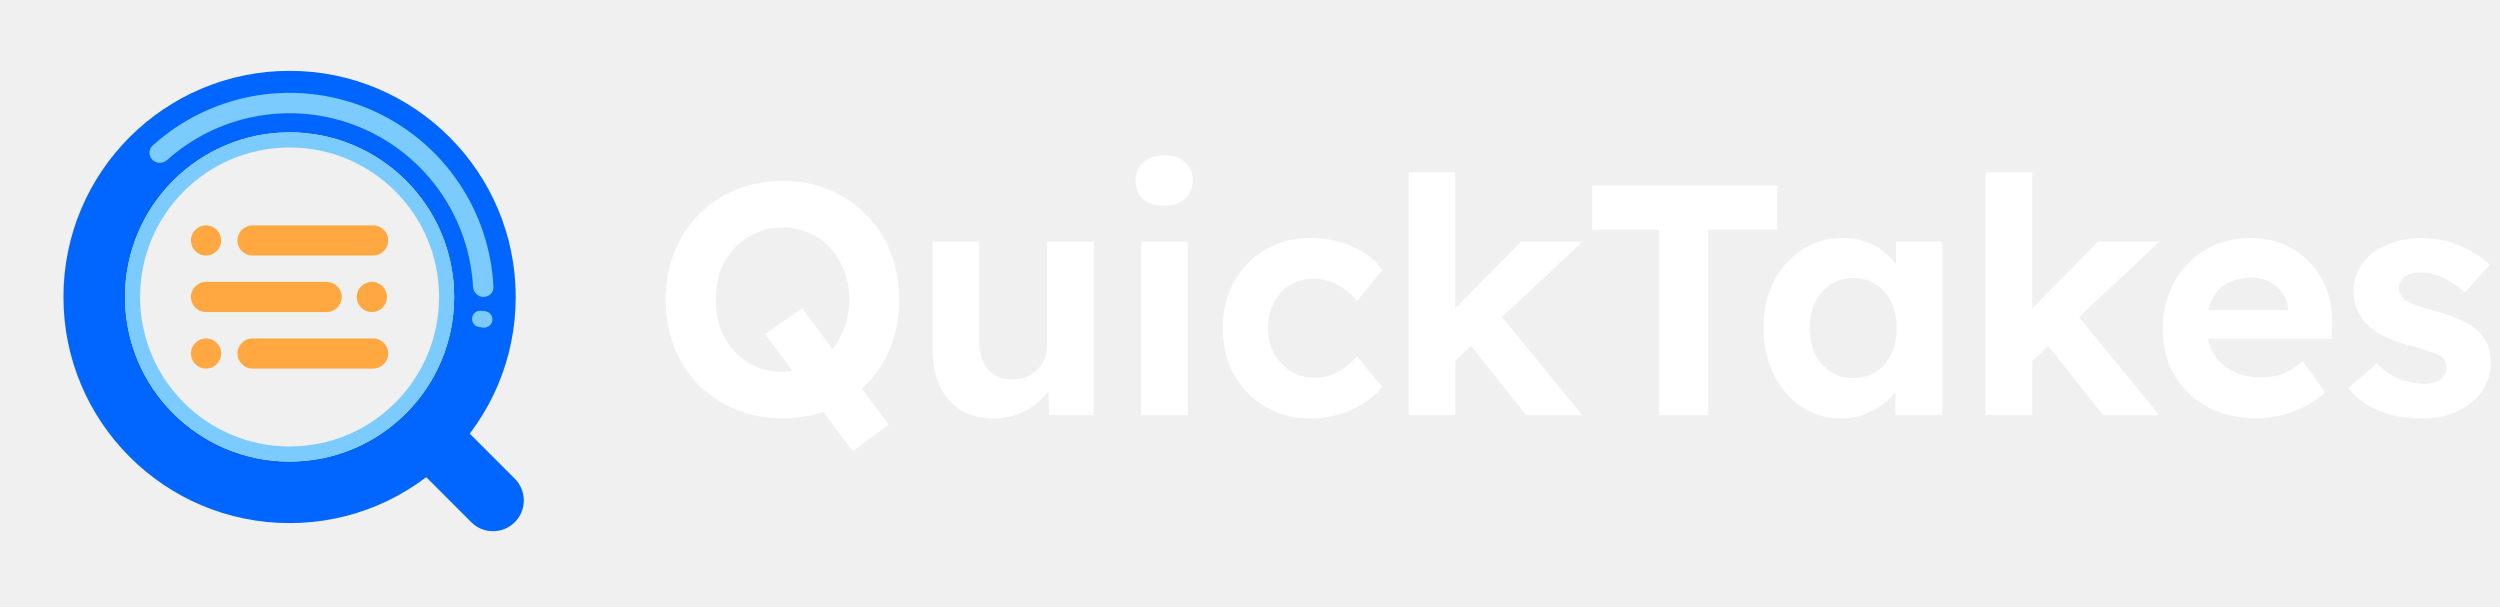
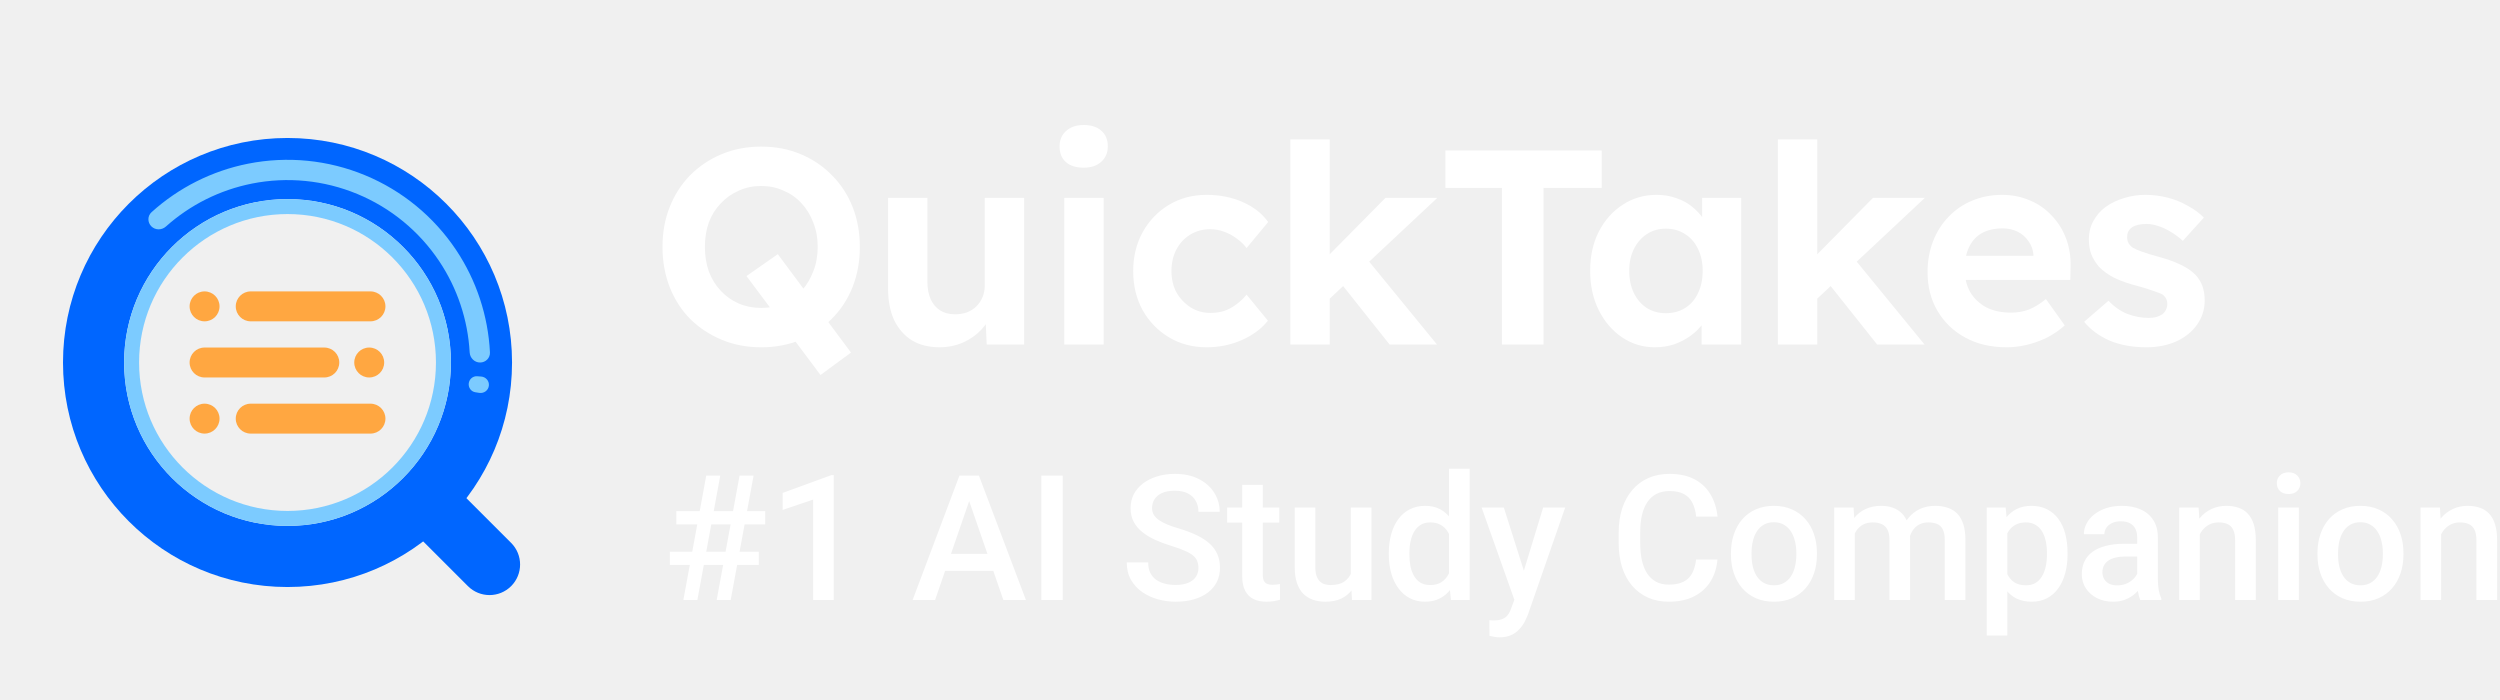
- <svg xmlns="http://www.w3.org/2000/svg" width="169" height="41" viewBox="0 0 169 41" fill="none">
-   <path fill-rule="evenodd" clip-rule="evenodd" d="M19.576 35.362C28.018 35.362 34.862 28.518 34.862 20.075C34.862 11.633 28.018 4.789 19.576 4.789C11.133 4.789 4.289 11.633 4.289 20.075C4.289 28.518 11.133 35.362 19.576 35.362ZM19.576 31.201C25.72 31.201 30.701 26.22 30.701 20.075C30.701 13.931 25.72 8.95 19.576 8.95C13.431 8.95 8.45 13.931 8.45 20.075C8.45 26.22 13.431 31.201 19.576 31.201Z" fill="#0066FF" />
-   <path fill-rule="evenodd" clip-rule="evenodd" d="M19.576 30.182C25.157 30.182 29.682 25.657 29.682 20.075C29.682 14.494 25.157 9.969 19.576 9.969C13.994 9.969 9.469 14.494 9.469 20.075C9.469 25.657 13.994 30.182 19.576 30.182ZM19.576 31.201C25.72 31.201 30.701 26.22 30.701 20.075C30.701 13.931 25.72 8.95 19.576 8.95C13.431 8.95 8.45 13.931 8.45 20.075C8.45 26.22 13.431 31.201 19.576 31.201Z" fill="#7CCBFF" />
-   <rect x="26.123" y="29.565" width="4.161" height="10.191" rx="2.081" transform="rotate(-45 26.1235 29.5654)" fill="#0066FF" />
-   <path d="M32.686 20.075C33.067 20.075 33.378 19.766 33.358 19.386C33.234 16.898 32.438 14.486 31.05 12.408C29.534 10.139 27.378 8.37 24.857 7.325C22.335 6.281 19.56 6.008 16.883 6.54C14.432 7.028 12.164 8.171 10.317 9.841C10.034 10.097 10.035 10.536 10.305 10.805V10.805C10.574 11.074 11.01 11.073 11.294 10.819C12.947 9.34 14.969 8.328 17.152 7.894C19.561 7.414 22.059 7.66 24.328 8.6C26.598 9.541 28.538 11.133 29.902 13.175C31.139 15.026 31.853 17.172 31.977 19.386C31.998 19.766 32.305 20.075 32.686 20.075V20.075Z" fill="#7CCBFF" />
-   <path d="M32.628 22.143C32.947 22.193 33.248 21.976 33.285 21.655V21.655C33.322 21.334 33.078 21.054 32.756 21.03L32.488 21.011C32.198 20.99 31.947 21.208 31.914 21.497V21.497C31.881 21.786 32.075 22.055 32.363 22.101L32.628 22.143Z" fill="#7CCBFF" />
-   <path fill-rule="evenodd" clip-rule="evenodd" d="M17.07 15.235C16.508 15.235 16.051 15.691 16.051 16.254C16.051 16.817 16.508 17.273 17.07 17.273H25.223C25.786 17.273 26.242 16.817 26.242 16.254C26.242 15.691 25.786 15.235 25.223 15.235H17.07ZM13.928 19.056C13.365 19.056 12.909 19.512 12.909 20.075C12.909 20.638 13.366 21.095 13.928 21.095H22.081C22.644 21.095 23.1 20.638 23.1 20.075C23.1 19.512 22.644 19.056 22.081 19.056H13.928ZM16.051 23.897C16.051 23.334 16.508 22.878 17.07 22.878H25.223C25.786 22.878 26.242 23.334 26.242 23.897C26.242 24.46 25.786 24.916 25.223 24.916H17.07C16.508 24.916 16.051 24.46 16.051 23.897ZM13.928 15.235C13.366 15.235 12.909 15.691 12.909 16.254C12.909 16.817 13.366 17.273 13.928 17.273C14.491 17.273 14.947 16.817 14.947 16.254C14.947 15.691 14.491 15.235 13.928 15.235ZM24.119 20.075C24.119 19.512 24.576 19.056 25.139 19.056C25.701 19.056 26.158 19.512 26.158 20.075C26.158 20.638 25.701 21.095 25.139 21.095C24.576 21.095 24.119 20.638 24.119 20.075ZM13.928 22.878C13.366 22.878 12.909 23.334 12.909 23.897C12.909 24.46 13.366 24.916 13.928 24.916C14.491 24.916 14.947 24.46 14.947 23.897C14.947 23.334 14.491 22.878 13.928 22.878Z" fill="#FFA741" />
-   <path d="M163.698 28.283C162.604 28.283 161.628 28.105 160.771 27.75C159.928 27.381 159.248 26.878 158.731 26.243L160.682 24.558C161.14 25.045 161.65 25.4 162.212 25.622C162.774 25.829 163.336 25.932 163.897 25.932C164.119 25.932 164.319 25.91 164.496 25.866C164.688 25.807 164.851 25.733 164.984 25.644C165.117 25.541 165.213 25.422 165.272 25.289C165.346 25.141 165.383 24.986 165.383 24.824C165.383 24.498 165.25 24.24 164.984 24.048C164.836 23.974 164.607 23.885 164.296 23.782C163.986 23.663 163.587 23.538 163.099 23.404C162.345 23.212 161.702 22.991 161.17 22.739C160.653 22.473 160.239 22.178 159.928 21.852C159.662 21.542 159.455 21.209 159.307 20.855C159.174 20.485 159.108 20.079 159.108 19.635C159.108 19.103 159.226 18.623 159.463 18.194C159.699 17.75 160.024 17.373 160.438 17.063C160.867 16.753 161.355 16.516 161.902 16.354C162.449 16.176 163.025 16.087 163.631 16.087C164.237 16.087 164.829 16.161 165.405 16.309C165.982 16.457 166.514 16.671 167.001 16.952C167.504 17.218 167.94 17.536 168.31 17.906L166.625 19.768C166.358 19.517 166.055 19.288 165.715 19.081C165.39 18.874 165.05 18.711 164.695 18.593C164.341 18.475 164.023 18.416 163.742 18.416C163.491 18.416 163.262 18.438 163.055 18.482C162.863 18.526 162.7 18.593 162.567 18.682C162.434 18.77 162.33 18.889 162.256 19.037C162.197 19.169 162.168 19.317 162.168 19.48C162.168 19.642 162.205 19.798 162.279 19.946C162.367 20.093 162.486 20.219 162.633 20.323C162.796 20.411 163.033 20.515 163.343 20.633C163.668 20.751 164.104 20.884 164.651 21.032C165.361 21.224 165.959 21.439 166.447 21.675C166.95 21.912 167.349 22.185 167.644 22.495C167.896 22.762 168.081 23.065 168.199 23.404C168.317 23.744 168.376 24.122 168.376 24.535C168.376 25.26 168.169 25.91 167.755 26.487C167.356 27.048 166.802 27.492 166.092 27.817C165.383 28.127 164.585 28.283 163.698 28.283Z" fill="white" />
-   <path d="M152.546 28.283C151.275 28.283 150.166 28.024 149.22 27.506C148.274 26.989 147.535 26.28 147.003 25.378C146.471 24.476 146.205 23.442 146.205 22.274C146.205 21.372 146.352 20.544 146.648 19.79C146.944 19.037 147.358 18.386 147.89 17.839C148.422 17.277 149.05 16.849 149.774 16.553C150.514 16.243 151.312 16.087 152.169 16.087C152.967 16.087 153.706 16.235 154.386 16.531C155.066 16.812 155.65 17.218 156.138 17.75C156.641 18.268 157.025 18.881 157.291 19.591C157.557 20.3 157.675 21.076 157.646 21.919L157.624 22.895H148.2L147.69 20.965H155.029L154.675 21.365V20.877C154.645 20.478 154.512 20.116 154.276 19.79C154.054 19.465 153.766 19.214 153.411 19.037C153.056 18.859 152.657 18.77 152.213 18.77C151.563 18.77 151.009 18.896 150.55 19.147C150.107 19.399 149.767 19.768 149.531 20.256C149.294 20.744 149.176 21.335 149.176 22.03C149.176 22.739 149.324 23.353 149.619 23.87C149.93 24.387 150.358 24.794 150.905 25.09C151.467 25.37 152.125 25.511 152.879 25.511C153.396 25.511 153.869 25.43 154.298 25.267C154.726 25.105 155.185 24.824 155.672 24.424L157.18 26.531C156.752 26.915 156.278 27.241 155.761 27.506C155.244 27.758 154.712 27.95 154.165 28.083C153.618 28.216 153.078 28.283 152.546 28.283Z" fill="white" />
-   <path d="M137.225 24.536L136.294 21.941L141.837 16.332H145.984L137.225 24.536ZM134.232 28.061V11.653H137.38V28.061H134.232ZM142.17 28.061L137.957 22.762L140.174 20.988L145.961 28.061H142.17Z" fill="white" />
-   <path d="M124.401 28.283C123.426 28.283 122.546 28.017 121.763 27.484C120.979 26.952 120.358 26.228 119.9 25.311C119.442 24.395 119.213 23.345 119.213 22.163C119.213 20.98 119.442 19.938 119.9 19.037C120.373 18.12 121.009 17.403 121.807 16.886C122.605 16.354 123.514 16.087 124.534 16.087C125.111 16.087 125.636 16.176 126.109 16.354C126.596 16.516 127.018 16.745 127.373 17.041C127.742 17.337 128.053 17.677 128.304 18.061C128.555 18.445 128.732 18.859 128.836 19.302L128.171 19.192V16.331H131.297V28.061H128.126V25.245L128.836 25.178C128.718 25.592 128.526 25.984 128.259 26.354C127.993 26.723 127.661 27.056 127.262 27.351C126.877 27.632 126.441 27.861 125.953 28.039C125.466 28.201 124.948 28.283 124.401 28.283ZM125.266 25.555C125.857 25.555 126.375 25.415 126.818 25.134C127.262 24.853 127.602 24.461 127.838 23.959C128.089 23.442 128.215 22.843 128.215 22.163C128.215 21.498 128.089 20.914 127.838 20.411C127.602 19.909 127.262 19.517 126.818 19.236C126.375 18.94 125.857 18.793 125.266 18.793C124.69 18.793 124.18 18.94 123.736 19.236C123.307 19.517 122.968 19.909 122.716 20.411C122.465 20.914 122.339 21.498 122.339 22.163C122.339 22.843 122.465 23.442 122.716 23.959C122.968 24.461 123.307 24.853 123.736 25.134C124.18 25.415 124.69 25.555 125.266 25.555Z" fill="white" />
-   <path d="M112.156 28.061V15.533H107.632V12.54H120.138V15.533H115.482V28.061H112.156Z" fill="white" />
-   <path d="M98.222 24.536L97.291 21.941L102.834 16.332H106.98L98.222 24.536ZM95.228 28.061V11.653H98.377V28.061H95.228ZM103.166 28.061L98.954 22.762L101.171 20.988L106.958 28.061H103.166Z" fill="white" />
-   <path d="M88.532 28.283C87.409 28.283 86.403 28.017 85.517 27.484C84.63 26.952 83.927 26.228 83.41 25.311C82.907 24.395 82.656 23.353 82.656 22.185C82.656 21.032 82.907 19.997 83.41 19.081C83.927 18.149 84.63 17.418 85.517 16.886C86.403 16.354 87.409 16.087 88.532 16.087C89.582 16.087 90.542 16.28 91.415 16.664C92.287 17.048 92.967 17.58 93.454 18.26L91.725 20.345C91.518 20.064 91.259 19.812 90.949 19.591C90.638 19.354 90.299 19.169 89.929 19.037C89.574 18.903 89.205 18.837 88.82 18.837C88.214 18.837 87.675 18.985 87.202 19.28C86.743 19.561 86.381 19.953 86.115 20.456C85.849 20.958 85.716 21.535 85.716 22.185C85.716 22.821 85.849 23.39 86.115 23.892C86.396 24.38 86.773 24.779 87.246 25.09C87.719 25.385 88.251 25.533 88.843 25.533C89.227 25.533 89.589 25.481 89.929 25.378C90.269 25.26 90.587 25.09 90.882 24.868C91.193 24.646 91.474 24.38 91.725 24.07L93.432 26.154C92.93 26.79 92.235 27.307 91.348 27.706C90.461 28.09 89.522 28.283 88.532 28.283Z" fill="white" />
-   <path d="M77.143 28.061V16.331H80.291V28.061H77.143ZM78.695 13.915C78.089 13.915 77.616 13.767 77.276 13.471C76.936 13.175 76.766 12.754 76.766 12.207C76.766 11.705 76.936 11.298 77.276 10.988C77.63 10.663 78.103 10.5 78.695 10.5C79.301 10.5 79.774 10.655 80.114 10.966C80.454 11.261 80.624 11.675 80.624 12.207C80.624 12.725 80.446 13.139 80.092 13.449C79.752 13.759 79.286 13.915 78.695 13.915Z" fill="white" />
-   <path d="M67.167 28.283C66.31 28.283 65.571 28.098 64.95 27.728C64.344 27.344 63.871 26.804 63.531 26.11C63.206 25.4 63.043 24.55 63.043 23.56V16.331H66.192V23.05C66.192 23.582 66.28 24.048 66.458 24.447C66.635 24.831 66.886 25.127 67.212 25.334C67.537 25.541 67.936 25.644 68.409 25.644C68.749 25.644 69.067 25.592 69.362 25.489C69.658 25.371 69.909 25.208 70.116 25.001C70.323 24.794 70.486 24.55 70.604 24.269C70.722 23.988 70.781 23.686 70.781 23.36V16.331H73.93V28.061H70.936L70.826 25.644L71.402 25.378C71.225 25.925 70.929 26.42 70.515 26.864C70.101 27.307 69.606 27.654 69.03 27.906C68.453 28.157 67.832 28.283 67.167 28.283Z" fill="white" />
-   <path d="M57.639 30.5L51.718 22.584L54.224 20.832L60.078 28.704L57.639 30.5ZM52.894 28.283C51.755 28.283 50.706 28.083 49.745 27.684C48.784 27.285 47.942 26.73 47.217 26.021C46.508 25.297 45.961 24.447 45.577 23.471C45.192 22.481 45 21.409 45 20.256C45 19.088 45.192 18.024 45.577 17.063C45.961 16.087 46.508 15.238 47.217 14.513C47.942 13.789 48.784 13.227 49.745 12.828C50.706 12.429 51.755 12.229 52.894 12.229C54.047 12.229 55.096 12.429 56.042 12.828C57.003 13.227 57.838 13.789 58.548 14.513C59.272 15.238 59.826 16.087 60.211 17.063C60.595 18.039 60.787 19.103 60.787 20.256C60.787 21.409 60.595 22.473 60.211 23.449C59.826 24.425 59.272 25.274 58.548 25.999C57.838 26.723 57.003 27.285 56.042 27.684C55.096 28.083 54.047 28.283 52.894 28.283ZM52.894 25.134C53.544 25.134 54.143 25.016 54.69 24.779C55.251 24.543 55.732 24.203 56.131 23.759C56.53 23.316 56.84 22.799 57.062 22.207C57.299 21.616 57.417 20.966 57.417 20.256C57.417 19.547 57.299 18.896 57.062 18.305C56.84 17.713 56.53 17.204 56.131 16.775C55.732 16.331 55.251 15.991 54.69 15.755C54.143 15.504 53.544 15.378 52.894 15.378C52.243 15.378 51.645 15.504 51.098 15.755C50.551 15.991 50.07 16.331 49.656 16.775C49.242 17.204 48.925 17.713 48.703 18.305C48.496 18.896 48.392 19.547 48.392 20.256C48.392 20.966 48.496 21.616 48.703 22.207C48.925 22.799 49.242 23.316 49.656 23.759C50.07 24.203 50.551 24.543 51.098 24.779C51.645 25.016 52.243 25.134 52.894 25.134Z" fill="white" />
+ <svg xmlns="http://www.w3.org/2000/svg" width="200" height="56" viewBox="0 0 200 56" fill="none">
+   <path fill-rule="evenodd" clip-rule="evenodd" d="M23.001 46.962C32.921 46.962 40.963 38.92 40.963 29C40.963 19.08 32.921 11.038 23.001 11.038C13.081 11.038 5.04 19.08 5.04 29C5.04 38.92 13.081 46.962 23.001 46.962ZM23.001 42.072C30.221 42.072 36.074 36.219 36.074 29C36.074 21.78 30.221 15.928 23.001 15.928C15.782 15.928 9.929 21.78 9.929 29C9.929 36.219 15.782 42.072 23.001 42.072Z" fill="#0066FF" />
+   <path fill-rule="evenodd" clip-rule="evenodd" d="M23.001 40.875C29.56 40.875 34.876 35.558 34.876 29C34.876 22.442 29.56 17.125 23.001 17.125C16.443 17.125 11.127 22.442 11.127 29C11.127 35.558 16.443 40.875 23.001 40.875ZM23.001 42.072C30.221 42.072 36.074 36.219 36.074 29C36.074 21.78 30.221 15.928 23.001 15.928C15.782 15.928 9.929 21.78 9.929 29C9.929 36.219 15.782 42.072 23.001 42.072Z" fill="#7CCBFF" />
+   <rect x="30.695" y="40.151" width="4.89" height="11.975" rx="2.445" transform="rotate(-45 30.6948 40.1514)" fill="#0066FF" />
+   <path d="M38.406 29.001C38.854 29.001 39.219 28.637 39.196 28.19C39.05 25.267 38.115 22.433 36.484 19.992C34.702 17.325 32.169 15.247 29.206 14.02C26.244 12.792 22.983 12.471 19.838 13.097C16.958 13.67 14.293 15.013 12.123 16.976C11.79 17.276 11.792 17.791 12.108 18.108V18.108C12.425 18.424 12.937 18.423 13.271 18.124C15.213 16.387 17.589 15.197 20.154 14.687C22.985 14.124 25.919 14.413 28.586 15.518C31.253 16.622 33.532 18.493 35.136 20.893C36.589 23.067 37.428 25.588 37.573 28.19C37.597 28.637 37.958 29.001 38.406 29.001V29.001Z" fill="#7CCBFF" />
+   <path d="M38.338 31.43C38.713 31.489 39.067 31.234 39.11 30.857V30.857C39.154 30.48 38.867 30.15 38.489 30.123L38.174 30.1C37.833 30.075 37.538 30.332 37.499 30.671V30.671C37.46 31.01 37.689 31.327 38.026 31.38L38.338 31.43Z" fill="#7CCBFF" />
+   <path fill-rule="evenodd" clip-rule="evenodd" d="M20.058 23.312C19.396 23.312 18.86 23.849 18.86 24.51C18.86 25.171 19.396 25.707 20.058 25.707H29.637C30.299 25.707 30.835 25.171 30.835 24.51C30.835 23.849 30.299 23.312 29.637 23.312H20.058ZM16.365 27.803C15.704 27.803 15.168 28.339 15.168 29C15.168 29.662 15.704 30.198 16.365 30.198H25.945C26.606 30.198 27.142 29.662 27.142 29C27.142 28.339 26.606 27.803 25.945 27.803H16.365ZM18.86 33.491C18.86 32.83 19.396 32.293 20.058 32.293H29.637C30.299 32.293 30.835 32.83 30.835 33.491C30.835 34.152 30.299 34.688 29.637 34.688H20.058C19.396 34.688 18.86 34.152 18.86 33.491ZM16.365 23.312C15.704 23.312 15.168 23.849 15.168 24.51C15.168 25.171 15.704 25.707 16.365 25.707C17.027 25.707 17.563 25.171 17.563 24.51C17.563 23.849 17.027 23.312 16.365 23.312ZM28.34 29C28.34 28.339 28.876 27.803 29.537 27.803C30.199 27.803 30.735 28.339 30.735 29C30.735 29.662 30.199 30.198 29.537 30.198C28.876 30.198 28.34 29.662 28.34 29ZM16.365 32.293C15.704 32.293 15.168 32.83 15.168 33.491C15.168 34.152 15.704 34.688 16.365 34.688C17.027 34.688 17.563 34.152 17.563 33.491C17.563 32.83 17.027 32.293 16.365 32.293Z" fill="#FFA741" />
+   <path d="M171.698 27.783C170.604 27.783 169.628 27.606 168.771 27.251C167.928 26.881 167.248 26.379 166.731 25.743L168.682 24.058C169.14 24.546 169.65 24.901 170.212 25.122C170.774 25.329 171.336 25.433 171.897 25.433C172.119 25.433 172.319 25.41 172.496 25.366C172.688 25.307 172.851 25.233 172.984 25.144C173.117 25.041 173.213 24.923 173.272 24.79C173.346 24.642 173.383 24.487 173.383 24.324C173.383 23.999 173.25 23.74 172.984 23.548C172.836 23.474 172.607 23.385 172.296 23.282C171.986 23.164 171.587 23.038 171.099 22.905C170.345 22.713 169.702 22.491 169.17 22.24C168.653 21.974 168.239 21.678 167.928 21.353C167.662 21.042 167.455 20.71 167.307 20.355C167.174 19.985 167.108 19.579 167.108 19.136C167.108 18.603 167.226 18.123 167.463 17.694C167.699 17.251 168.024 16.874 168.438 16.564C168.867 16.253 169.355 16.017 169.902 15.854C170.449 15.677 171.025 15.588 171.631 15.588C172.237 15.588 172.829 15.662 173.405 15.81C173.982 15.957 174.514 16.172 175.001 16.453C175.504 16.719 175.94 17.037 176.31 17.406L174.625 19.269C174.358 19.017 174.055 18.788 173.715 18.581C173.39 18.374 173.05 18.212 172.695 18.093C172.341 17.975 172.023 17.916 171.742 17.916C171.491 17.916 171.262 17.938 171.055 17.983C170.863 18.027 170.7 18.093 170.567 18.182C170.434 18.271 170.33 18.389 170.256 18.537C170.197 18.67 170.168 18.818 170.168 18.98C170.168 19.143 170.205 19.298 170.279 19.446C170.367 19.594 170.486 19.719 170.633 19.823C170.796 19.912 171.033 20.015 171.343 20.133C171.668 20.252 172.104 20.385 172.651 20.532C173.361 20.725 173.959 20.939 174.447 21.175C174.95 21.412 175.349 21.686 175.644 21.996C175.896 22.262 176.081 22.565 176.199 22.905C176.317 23.245 176.376 23.622 176.376 24.036C176.376 24.76 176.169 25.41 175.755 25.987C175.356 26.549 174.802 26.992 174.092 27.317C173.383 27.628 172.585 27.783 171.698 27.783Z" fill="white" />
+   <path d="M160.546 27.783C159.275 27.783 158.166 27.524 157.22 27.007C156.274 26.49 155.535 25.78 155.003 24.878C154.471 23.977 154.205 22.942 154.205 21.774C154.205 20.872 154.352 20.045 154.648 19.291C154.944 18.537 155.358 17.887 155.89 17.34C156.422 16.778 157.05 16.349 157.774 16.053C158.514 15.743 159.312 15.588 160.169 15.588C160.967 15.588 161.706 15.736 162.386 16.031C163.066 16.312 163.65 16.719 164.138 17.251C164.641 17.768 165.025 18.382 165.291 19.091C165.557 19.801 165.675 20.577 165.646 21.419L165.624 22.395H156.2L155.69 20.466H163.029L162.675 20.865V20.377C162.645 19.978 162.512 19.616 162.276 19.291C162.054 18.966 161.766 18.714 161.411 18.537C161.056 18.36 160.657 18.271 160.213 18.271C159.563 18.271 159.009 18.396 158.55 18.648C158.107 18.899 157.767 19.269 157.531 19.756C157.294 20.244 157.176 20.835 157.176 21.53C157.176 22.24 157.324 22.853 157.619 23.371C157.93 23.888 158.358 24.294 158.905 24.59C159.467 24.871 160.125 25.011 160.879 25.011C161.396 25.011 161.869 24.93 162.298 24.767C162.726 24.605 163.185 24.324 163.672 23.925L165.18 26.031C164.752 26.416 164.278 26.741 163.761 27.007C163.244 27.258 162.712 27.45 162.165 27.584C161.618 27.716 161.078 27.783 160.546 27.783Z" fill="white" />
+   <path d="M145.225 24.036L144.294 21.442L149.837 15.832H153.984L145.225 24.036ZM142.232 27.561V11.153H145.38V27.561H142.232ZM150.17 27.561L145.957 22.262L148.174 20.488L153.961 27.561H150.17Z" fill="white" />
+   <path d="M132.401 27.783C131.426 27.783 130.546 27.517 129.763 26.985C128.979 26.453 128.358 25.728 127.9 24.812C127.442 23.895 127.213 22.846 127.213 21.663C127.213 20.481 127.442 19.439 127.9 18.537C128.373 17.62 129.009 16.904 129.807 16.386C130.605 15.854 131.514 15.588 132.534 15.588C133.111 15.588 133.636 15.677 134.109 15.854C134.596 16.017 135.018 16.246 135.373 16.541C135.742 16.837 136.053 17.177 136.304 17.561C136.555 17.946 136.732 18.36 136.836 18.803L136.171 18.692V15.832H139.297V27.561H136.126V24.745L136.836 24.679C136.718 25.093 136.526 25.484 136.259 25.854C135.993 26.224 135.661 26.556 135.262 26.852C134.877 27.133 134.441 27.362 133.953 27.539C133.466 27.702 132.948 27.783 132.401 27.783ZM133.266 25.056C133.857 25.056 134.375 24.915 134.818 24.634C135.262 24.354 135.602 23.962 135.838 23.459C136.089 22.942 136.215 22.343 136.215 21.663C136.215 20.998 136.089 20.414 135.838 19.912C135.602 19.409 135.262 19.017 134.818 18.736C134.375 18.441 133.857 18.293 133.266 18.293C132.69 18.293 132.18 18.441 131.736 18.736C131.307 19.017 130.968 19.409 130.716 19.912C130.465 20.414 130.339 20.998 130.339 21.663C130.339 22.343 130.465 22.942 130.716 23.459C130.968 23.962 131.307 24.354 131.736 24.634C132.18 24.915 132.69 25.056 133.266 25.056Z" fill="white" />
+   <path d="M120.156 27.561V15.033H115.632V12.04H128.138V15.033H123.482V27.561H120.156Z" fill="white" />
+   <path d="M106.222 24.036L105.291 21.442L110.834 15.832H114.98L106.222 24.036ZM103.229 27.561V11.153H106.377V27.561H103.229ZM111.166 27.561L106.954 22.262L109.171 20.488L114.958 27.561H111.166Z" fill="white" />
+   <path d="M96.532 27.783C95.409 27.783 94.403 27.517 93.517 26.985C92.63 26.453 91.927 25.728 91.41 24.812C90.907 23.895 90.656 22.853 90.656 21.686C90.656 20.532 90.907 19.498 91.41 18.581C91.927 17.65 92.63 16.918 93.517 16.386C94.403 15.854 95.409 15.588 96.532 15.588C97.582 15.588 98.542 15.78 99.415 16.164C100.287 16.549 100.967 17.081 101.454 17.761L99.725 19.845C99.518 19.564 99.259 19.313 98.949 19.091C98.638 18.855 98.299 18.67 97.929 18.537C97.574 18.404 97.205 18.337 96.82 18.337C96.214 18.337 95.675 18.485 95.202 18.781C94.743 19.062 94.381 19.453 94.115 19.956C93.849 20.459 93.716 21.035 93.716 21.686C93.716 22.321 93.849 22.89 94.115 23.393C94.396 23.881 94.773 24.28 95.246 24.59C95.719 24.886 96.251 25.034 96.843 25.034C97.227 25.034 97.589 24.982 97.929 24.878C98.269 24.76 98.587 24.59 98.882 24.368C99.193 24.147 99.474 23.881 99.725 23.57L101.432 25.654C100.93 26.29 100.235 26.807 99.348 27.206C98.461 27.591 97.522 27.783 96.532 27.783Z" fill="white" />
+   <path d="M85.143 27.561V15.832H88.291V27.561H85.143ZM86.695 13.415C86.089 13.415 85.616 13.267 85.276 12.971C84.936 12.675 84.766 12.254 84.766 11.707C84.766 11.205 84.936 10.798 85.276 10.488C85.63 10.163 86.103 10 86.695 10C87.301 10 87.774 10.155 88.114 10.466C88.454 10.761 88.624 11.175 88.624 11.707C88.624 12.225 88.446 12.639 88.092 12.949C87.752 13.259 87.286 13.415 86.695 13.415Z" fill="white" />
+   <path d="M75.167 27.782C74.31 27.782 73.571 27.598 72.95 27.228C72.344 26.844 71.871 26.304 71.531 25.609C71.206 24.9 71.043 24.05 71.043 23.059V15.831H74.192V22.549C74.192 23.082 74.28 23.547 74.458 23.946C74.635 24.331 74.886 24.626 75.212 24.833C75.537 25.04 75.936 25.144 76.409 25.144C76.749 25.144 77.067 25.092 77.362 24.988C77.658 24.87 77.909 24.708 78.116 24.501C78.323 24.294 78.486 24.05 78.604 23.769C78.722 23.488 78.781 23.185 78.781 22.86V15.831H81.93V27.561H78.936L78.826 25.144L79.402 24.878C79.225 25.425 78.929 25.92 78.515 26.363C78.101 26.807 77.606 27.154 77.03 27.405C76.453 27.657 75.832 27.782 75.167 27.782Z" fill="white" />
+   <path d="M65.639 30L59.718 22.084L62.224 20.333L68.078 28.204L65.639 30ZM60.894 27.783C59.755 27.783 58.706 27.583 57.745 27.184C56.784 26.785 55.942 26.231 55.217 25.521C54.508 24.797 53.961 23.947 53.577 22.971C53.192 21.981 53 20.909 53 19.756C53 18.588 53.192 17.524 53.577 16.563C53.961 15.588 54.508 14.738 55.217 14.013C55.942 13.289 56.784 12.727 57.745 12.328C58.706 11.929 59.755 11.729 60.894 11.729C62.047 11.729 63.096 11.929 64.042 12.328C65.003 12.727 65.838 13.289 66.548 14.013C67.272 14.738 67.826 15.588 68.211 16.563C68.595 17.539 68.787 18.603 68.787 19.756C68.787 20.909 68.595 21.973 68.211 22.949C67.826 23.925 67.272 24.775 66.548 25.499C65.838 26.223 65.003 26.785 64.042 27.184C63.096 27.583 62.047 27.783 60.894 27.783ZM60.894 24.634C61.544 24.634 62.143 24.516 62.69 24.279C63.251 24.043 63.732 23.703 64.131 23.259C64.53 22.816 64.84 22.299 65.062 21.707C65.299 21.116 65.417 20.466 65.417 19.756C65.417 19.047 65.299 18.396 65.062 17.805C64.84 17.214 64.53 16.704 64.131 16.275C63.732 15.832 63.251 15.492 62.69 15.255C62.143 15.004 61.544 14.878 60.894 14.878C60.243 14.878 59.645 15.004 59.098 15.255C58.551 15.492 58.07 15.832 57.656 16.275C57.242 16.704 56.925 17.214 56.703 17.805C56.496 18.396 56.392 19.047 56.392 19.756C56.392 20.466 56.496 21.116 56.703 21.707C56.925 22.299 57.242 22.816 57.656 23.259C58.07 23.703 58.551 24.043 59.098 24.279C59.645 24.516 60.243 24.634 60.894 24.634Z" fill="white" />
+   <path d="M54.668 48L56.5 38.047H57.621L55.789 48H54.668ZM57.334 48L59.166 38.047H60.287L58.455 48H57.334ZM61.217 41.95H54.107V40.891H61.217V41.95ZM60.704 45.197H53.588V44.138H60.704V45.197ZM66.699 38.013V48H65.052V39.968L62.611 40.795V39.435L66.501 38.013H66.699ZM77.78 39.373L74.807 48H73.009L76.755 38.047H77.903L77.78 39.373ZM80.269 48L77.288 39.373L77.158 38.047H78.314L82.073 48H80.269ZM80.125 44.309V45.669H74.711V44.309H80.125ZM85.019 38.047V48H83.304V38.047H85.019ZM95.875 45.437C95.875 45.231 95.843 45.049 95.779 44.89C95.72 44.73 95.613 44.584 95.458 44.452C95.303 44.32 95.084 44.192 94.802 44.069C94.524 43.942 94.168 43.812 93.735 43.68C93.261 43.534 92.824 43.372 92.423 43.194C92.026 43.012 91.68 42.802 91.384 42.565C91.088 42.324 90.857 42.048 90.693 41.738C90.529 41.424 90.447 41.062 90.447 40.651C90.447 40.246 90.532 39.877 90.7 39.544C90.873 39.211 91.117 38.924 91.432 38.683C91.751 38.437 92.127 38.247 92.56 38.115C92.993 37.978 93.471 37.91 93.995 37.91C94.733 37.91 95.369 38.047 95.902 38.32C96.44 38.594 96.853 38.961 97.14 39.421C97.431 39.881 97.577 40.389 97.577 40.945H95.875C95.875 40.617 95.804 40.328 95.663 40.077C95.526 39.822 95.317 39.621 95.034 39.476C94.756 39.33 94.403 39.257 93.975 39.257C93.569 39.257 93.232 39.318 92.963 39.441C92.694 39.565 92.493 39.731 92.361 39.94C92.229 40.15 92.163 40.387 92.163 40.651C92.163 40.838 92.206 41.009 92.293 41.164C92.38 41.315 92.512 41.456 92.689 41.588C92.867 41.715 93.091 41.836 93.359 41.95C93.628 42.064 93.945 42.173 94.31 42.278C94.861 42.442 95.342 42.625 95.752 42.825C96.162 43.021 96.504 43.245 96.777 43.495C97.051 43.746 97.256 44.031 97.393 44.35C97.529 44.664 97.598 45.022 97.598 45.423C97.598 45.842 97.513 46.22 97.345 46.558C97.176 46.89 96.935 47.175 96.62 47.412C96.31 47.645 95.936 47.825 95.499 47.952C95.066 48.075 94.583 48.137 94.05 48.137C93.571 48.137 93.1 48.073 92.635 47.945C92.174 47.818 91.755 47.624 91.377 47.364C90.999 47.1 90.698 46.772 90.475 46.38C90.251 45.983 90.14 45.521 90.14 44.992H91.856C91.856 45.316 91.91 45.592 92.019 45.819C92.133 46.047 92.291 46.234 92.491 46.38C92.692 46.521 92.924 46.626 93.189 46.694C93.457 46.763 93.745 46.797 94.05 46.797C94.451 46.797 94.786 46.74 95.055 46.626C95.328 46.512 95.533 46.352 95.67 46.148C95.807 45.942 95.875 45.705 95.875 45.437ZM102.342 40.603V41.807H98.172V40.603H102.342ZM99.375 38.792H101.022V45.956C101.022 46.184 101.054 46.359 101.118 46.482C101.187 46.601 101.28 46.681 101.398 46.722C101.517 46.763 101.656 46.783 101.815 46.783C101.929 46.783 102.039 46.776 102.144 46.763C102.248 46.749 102.333 46.735 102.396 46.722L102.403 47.98C102.267 48.02 102.107 48.057 101.925 48.089C101.747 48.121 101.542 48.137 101.31 48.137C100.931 48.137 100.596 48.071 100.305 47.938C100.013 47.802 99.785 47.581 99.621 47.275C99.457 46.97 99.375 46.565 99.375 46.059V38.792ZM108.063 46.257V40.603H109.718V48H108.159L108.063 46.257ZM108.296 44.719L108.85 44.705C108.85 45.202 108.795 45.66 108.686 46.079C108.576 46.494 108.408 46.856 108.18 47.166C107.952 47.471 107.66 47.711 107.305 47.884C106.949 48.052 106.523 48.137 106.026 48.137C105.666 48.137 105.336 48.084 105.035 47.98C104.734 47.875 104.475 47.713 104.256 47.494C104.042 47.275 103.875 46.991 103.757 46.64C103.638 46.289 103.579 45.87 103.579 45.382V40.603H105.227V45.395C105.227 45.664 105.258 45.89 105.322 46.072C105.386 46.25 105.473 46.394 105.582 46.503C105.691 46.612 105.819 46.69 105.965 46.735C106.111 46.781 106.266 46.804 106.43 46.804C106.899 46.804 107.268 46.713 107.537 46.53C107.811 46.343 108.004 46.093 108.118 45.778C108.237 45.464 108.296 45.111 108.296 44.719ZM115.918 46.469V37.5H117.572V48H116.075L115.918 46.469ZM111.105 44.384V44.24C111.105 43.68 111.172 43.169 111.304 42.709C111.436 42.244 111.627 41.845 111.878 41.513C112.129 41.175 112.434 40.918 112.794 40.74C113.154 40.558 113.56 40.467 114.011 40.467C114.457 40.467 114.849 40.553 115.187 40.727C115.524 40.9 115.811 41.148 116.048 41.472C116.285 41.791 116.474 42.173 116.615 42.62C116.757 43.062 116.857 43.554 116.916 44.097V44.555C116.857 45.083 116.757 45.566 116.615 46.004C116.474 46.441 116.285 46.82 116.048 47.139C115.811 47.458 115.521 47.704 115.18 47.877C114.842 48.05 114.448 48.137 113.997 48.137C113.55 48.137 113.147 48.043 112.787 47.856C112.432 47.67 112.129 47.408 111.878 47.07C111.627 46.733 111.436 46.337 111.304 45.881C111.172 45.421 111.105 44.922 111.105 44.384ZM112.753 44.24V44.384C112.753 44.721 112.783 45.035 112.842 45.327C112.906 45.619 113.004 45.876 113.136 46.1C113.268 46.318 113.439 46.492 113.648 46.619C113.863 46.742 114.118 46.804 114.414 46.804C114.788 46.804 115.095 46.722 115.337 46.558C115.578 46.394 115.768 46.172 115.904 45.895C116.046 45.612 116.141 45.297 116.191 44.951V43.714C116.164 43.445 116.107 43.194 116.021 42.962C115.938 42.73 115.827 42.527 115.686 42.353C115.544 42.176 115.369 42.039 115.159 41.943C114.954 41.843 114.71 41.793 114.428 41.793C114.127 41.793 113.872 41.857 113.662 41.984C113.452 42.112 113.279 42.287 113.143 42.511C113.01 42.734 112.912 42.994 112.849 43.29C112.785 43.586 112.753 43.903 112.753 44.24ZM121.441 47.193L123.451 40.603H125.215L122.248 49.128C122.18 49.31 122.091 49.508 121.981 49.723C121.872 49.937 121.729 50.14 121.551 50.331C121.378 50.527 121.161 50.684 120.901 50.803C120.642 50.926 120.327 50.987 119.958 50.987C119.812 50.987 119.671 50.974 119.534 50.946C119.402 50.923 119.277 50.898 119.158 50.871L119.151 49.613C119.197 49.618 119.252 49.622 119.315 49.627C119.384 49.632 119.438 49.634 119.479 49.634C119.753 49.634 119.981 49.6 120.163 49.531C120.345 49.467 120.493 49.363 120.607 49.217C120.726 49.071 120.826 48.875 120.908 48.629L121.441 47.193ZM120.307 40.603L122.063 46.141L122.357 47.877L121.216 48.171L118.529 40.603H120.307ZM135.688 44.76H137.396C137.342 45.411 137.16 45.992 136.85 46.503C136.54 47.009 136.104 47.408 135.544 47.699C134.983 47.991 134.302 48.137 133.5 48.137C132.885 48.137 132.331 48.027 131.839 47.809C131.347 47.585 130.925 47.271 130.574 46.865C130.223 46.455 129.954 45.961 129.768 45.382C129.585 44.803 129.494 44.156 129.494 43.44V42.613C129.494 41.898 129.588 41.251 129.774 40.672C129.966 40.093 130.239 39.599 130.595 39.188C130.95 38.774 131.376 38.457 131.873 38.238C132.374 38.02 132.937 37.91 133.562 37.91C134.354 37.91 135.024 38.056 135.571 38.348C136.118 38.639 136.542 39.043 136.843 39.558C137.148 40.073 137.335 40.663 137.403 41.328H135.694C135.649 40.9 135.549 40.533 135.394 40.227C135.243 39.922 135.02 39.69 134.724 39.53C134.427 39.366 134.04 39.284 133.562 39.284C133.17 39.284 132.828 39.357 132.536 39.503C132.244 39.649 132.001 39.863 131.805 40.145C131.609 40.428 131.461 40.777 131.36 41.191C131.265 41.602 131.217 42.071 131.217 42.6V43.44C131.217 43.942 131.26 44.398 131.347 44.808C131.438 45.213 131.575 45.562 131.757 45.853C131.944 46.145 132.181 46.371 132.468 46.53C132.755 46.69 133.099 46.77 133.5 46.77C133.988 46.77 134.382 46.692 134.683 46.537C134.988 46.382 135.218 46.157 135.373 45.86C135.533 45.56 135.637 45.193 135.688 44.76ZM138.477 44.384V44.227C138.477 43.693 138.554 43.199 138.709 42.743C138.864 42.283 139.087 41.884 139.379 41.547C139.675 41.205 140.035 40.941 140.459 40.754C140.887 40.562 141.37 40.467 141.908 40.467C142.451 40.467 142.934 40.562 143.357 40.754C143.786 40.941 144.148 41.205 144.444 41.547C144.741 41.884 144.966 42.283 145.121 42.743C145.276 43.199 145.354 43.693 145.354 44.227V44.384C145.354 44.917 145.276 45.411 145.121 45.867C144.966 46.323 144.741 46.722 144.444 47.063C144.148 47.401 143.788 47.665 143.364 47.856C142.94 48.043 142.46 48.137 141.922 48.137C141.38 48.137 140.894 48.043 140.466 47.856C140.042 47.665 139.682 47.401 139.386 47.063C139.09 46.722 138.864 46.323 138.709 45.867C138.554 45.411 138.477 44.917 138.477 44.384ZM140.124 44.227V44.384C140.124 44.717 140.158 45.031 140.227 45.327C140.295 45.623 140.402 45.883 140.548 46.106C140.694 46.33 140.881 46.505 141.108 46.633C141.336 46.76 141.607 46.824 141.922 46.824C142.227 46.824 142.492 46.76 142.715 46.633C142.943 46.505 143.13 46.33 143.275 46.106C143.421 45.883 143.528 45.623 143.597 45.327C143.67 45.031 143.706 44.717 143.706 44.384V44.227C143.706 43.898 143.67 43.589 143.597 43.297C143.528 43.001 143.419 42.739 143.269 42.511C143.123 42.283 142.936 42.105 142.708 41.977C142.485 41.845 142.218 41.779 141.908 41.779C141.598 41.779 141.329 41.845 141.102 41.977C140.878 42.105 140.694 42.283 140.548 42.511C140.402 42.739 140.295 43.001 140.227 43.297C140.158 43.589 140.124 43.898 140.124 44.227ZM148.382 42.107V48H146.734V40.603H148.286L148.382 42.107ZM148.115 44.028L147.555 44.022C147.555 43.511 147.618 43.039 147.746 42.606C147.874 42.173 148.061 41.797 148.307 41.478C148.553 41.155 148.858 40.907 149.223 40.733C149.592 40.556 150.018 40.467 150.501 40.467C150.838 40.467 151.146 40.517 151.424 40.617C151.706 40.713 151.95 40.866 152.155 41.075C152.365 41.285 152.524 41.554 152.634 41.882C152.748 42.21 152.805 42.606 152.805 43.071V48H151.157V43.215C151.157 42.855 151.103 42.572 150.993 42.367C150.888 42.162 150.736 42.016 150.535 41.93C150.339 41.839 150.104 41.793 149.831 41.793C149.521 41.793 149.257 41.852 149.038 41.971C148.824 42.089 148.648 42.251 148.512 42.456C148.375 42.661 148.275 42.898 148.211 43.167C148.147 43.436 148.115 43.723 148.115 44.028ZM152.702 43.591L151.93 43.762C151.93 43.315 151.991 42.894 152.114 42.497C152.242 42.096 152.426 41.745 152.668 41.444C152.914 41.139 153.217 40.9 153.577 40.727C153.937 40.553 154.35 40.467 154.814 40.467C155.193 40.467 155.53 40.519 155.826 40.624C156.127 40.724 156.382 40.884 156.592 41.102C156.801 41.321 156.961 41.606 157.07 41.957C157.18 42.303 157.234 42.723 157.234 43.215V48H155.58V43.208C155.58 42.834 155.525 42.545 155.416 42.34C155.311 42.135 155.161 41.993 154.965 41.916C154.769 41.834 154.534 41.793 154.261 41.793C154.006 41.793 153.78 41.841 153.584 41.937C153.393 42.028 153.231 42.158 153.099 42.326C152.966 42.49 152.866 42.679 152.798 42.894C152.734 43.108 152.702 43.34 152.702 43.591ZM160.584 42.025V50.844H158.937V40.603H160.454L160.584 42.025ZM165.403 44.233V44.377C165.403 44.915 165.34 45.414 165.212 45.874C165.089 46.33 164.904 46.728 164.658 47.07C164.417 47.408 164.118 47.67 163.763 47.856C163.407 48.043 162.997 48.137 162.532 48.137C162.072 48.137 161.669 48.052 161.322 47.884C160.98 47.711 160.691 47.467 160.454 47.152C160.217 46.838 160.026 46.469 159.88 46.045C159.739 45.617 159.638 45.147 159.579 44.637V44.083C159.638 43.541 159.739 43.048 159.88 42.606C160.026 42.164 160.217 41.784 160.454 41.465C160.691 41.146 160.98 40.9 161.322 40.727C161.664 40.553 162.063 40.467 162.519 40.467C162.983 40.467 163.396 40.558 163.756 40.74C164.116 40.918 164.419 41.173 164.665 41.506C164.911 41.834 165.096 42.23 165.219 42.695C165.342 43.156 165.403 43.668 165.403 44.233ZM163.756 44.377V44.233C163.756 43.892 163.724 43.575 163.66 43.283C163.596 42.987 163.496 42.727 163.359 42.504C163.223 42.281 163.047 42.107 162.833 41.984C162.623 41.857 162.37 41.793 162.074 41.793C161.783 41.793 161.532 41.843 161.322 41.943C161.113 42.039 160.937 42.173 160.796 42.347C160.655 42.52 160.545 42.723 160.468 42.955C160.39 43.183 160.336 43.431 160.304 43.7V45.026C160.358 45.355 160.452 45.655 160.584 45.929C160.716 46.202 160.903 46.421 161.145 46.585C161.391 46.745 161.705 46.824 162.088 46.824C162.384 46.824 162.637 46.76 162.847 46.633C163.056 46.505 163.227 46.33 163.359 46.106C163.496 45.879 163.596 45.617 163.66 45.32C163.724 45.024 163.756 44.71 163.756 44.377ZM170.975 46.517V42.989C170.975 42.725 170.927 42.497 170.831 42.306C170.735 42.114 170.59 41.966 170.394 41.861C170.202 41.757 169.961 41.704 169.669 41.704C169.4 41.704 169.168 41.75 168.972 41.841C168.776 41.932 168.623 42.055 168.514 42.21C168.404 42.365 168.35 42.54 168.35 42.736H166.709C166.709 42.445 166.78 42.162 166.921 41.889C167.062 41.615 167.267 41.371 167.536 41.157C167.805 40.943 168.126 40.774 168.5 40.651C168.874 40.528 169.293 40.467 169.758 40.467C170.314 40.467 170.806 40.56 171.234 40.747C171.667 40.934 172.007 41.217 172.253 41.595C172.504 41.968 172.629 42.438 172.629 43.003V46.291C172.629 46.628 172.652 46.931 172.697 47.2C172.747 47.465 172.818 47.695 172.909 47.891V48H171.221C171.143 47.822 171.082 47.597 171.036 47.323C170.995 47.045 170.975 46.776 170.975 46.517ZM171.214 43.502L171.228 44.52H170.045C169.74 44.52 169.471 44.55 169.238 44.609C169.006 44.664 168.812 44.746 168.657 44.855C168.502 44.965 168.386 45.097 168.309 45.252C168.231 45.407 168.192 45.582 168.192 45.778C168.192 45.974 168.238 46.154 168.329 46.318C168.42 46.478 168.552 46.603 168.726 46.694C168.903 46.785 169.118 46.831 169.368 46.831C169.705 46.831 169.999 46.763 170.25 46.626C170.505 46.485 170.706 46.314 170.852 46.113C170.997 45.908 171.075 45.715 171.084 45.532L171.617 46.264C171.562 46.45 171.469 46.651 171.337 46.865C171.205 47.079 171.032 47.285 170.817 47.48C170.608 47.672 170.355 47.829 170.059 47.952C169.767 48.075 169.43 48.137 169.047 48.137C168.564 48.137 168.133 48.041 167.755 47.85C167.377 47.654 167.08 47.392 166.866 47.063C166.652 46.731 166.545 46.355 166.545 45.935C166.545 45.544 166.618 45.197 166.764 44.897C166.914 44.591 167.133 44.336 167.42 44.131C167.712 43.926 168.067 43.771 168.486 43.666C168.906 43.557 169.384 43.502 169.922 43.502H171.214ZM175.985 42.183V48H174.338V40.603H175.89L175.985 42.183ZM175.691 44.028L175.158 44.022C175.163 43.497 175.236 43.017 175.377 42.579C175.523 42.142 175.723 41.766 175.979 41.451C176.238 41.137 176.548 40.895 176.908 40.727C177.268 40.553 177.669 40.467 178.111 40.467C178.467 40.467 178.788 40.517 179.075 40.617C179.367 40.713 179.615 40.87 179.82 41.089C180.03 41.308 180.189 41.592 180.299 41.943C180.408 42.29 180.463 42.716 180.463 43.222V48H178.809V43.215C178.809 42.859 178.756 42.579 178.651 42.374C178.551 42.164 178.403 42.016 178.207 41.93C178.016 41.839 177.776 41.793 177.489 41.793C177.207 41.793 176.954 41.852 176.73 41.971C176.507 42.089 176.318 42.251 176.163 42.456C176.013 42.661 175.896 42.898 175.814 43.167C175.732 43.436 175.691 43.723 175.691 44.028ZM183.908 40.603V48H182.254V40.603H183.908ZM182.145 38.662C182.145 38.411 182.227 38.204 182.391 38.04C182.559 37.871 182.792 37.787 183.088 37.787C183.38 37.787 183.61 37.871 183.778 38.04C183.947 38.204 184.031 38.411 184.031 38.662C184.031 38.908 183.947 39.113 183.778 39.277C183.61 39.441 183.38 39.523 183.088 39.523C182.792 39.523 182.559 39.441 182.391 39.277C182.227 39.113 182.145 38.908 182.145 38.662ZM185.398 44.384V44.227C185.398 43.693 185.476 43.199 185.631 42.743C185.786 42.283 186.009 41.884 186.301 41.547C186.597 41.205 186.957 40.941 187.381 40.754C187.809 40.562 188.292 40.467 188.83 40.467C189.372 40.467 189.855 40.562 190.279 40.754C190.708 40.941 191.07 41.205 191.366 41.547C191.662 41.884 191.888 42.283 192.043 42.743C192.198 43.199 192.275 43.693 192.275 44.227V44.384C192.275 44.917 192.198 45.411 192.043 45.867C191.888 46.323 191.662 46.722 191.366 47.063C191.07 47.401 190.71 47.665 190.286 47.856C189.862 48.043 189.382 48.137 188.844 48.137C188.301 48.137 187.816 48.043 187.388 47.856C186.964 47.665 186.604 47.401 186.308 47.063C186.011 46.722 185.786 46.323 185.631 45.867C185.476 45.411 185.398 44.917 185.398 44.384ZM187.046 44.227V44.384C187.046 44.717 187.08 45.031 187.148 45.327C187.217 45.623 187.324 45.883 187.47 46.106C187.616 46.33 187.802 46.505 188.03 46.633C188.258 46.76 188.529 46.824 188.844 46.824C189.149 46.824 189.413 46.76 189.637 46.633C189.865 46.505 190.051 46.33 190.197 46.106C190.343 45.883 190.45 45.623 190.519 45.327C190.591 45.031 190.628 44.717 190.628 44.384V44.227C190.628 43.898 190.591 43.589 190.519 43.297C190.45 43.001 190.341 42.739 190.19 42.511C190.045 42.283 189.858 42.105 189.63 41.977C189.407 41.845 189.14 41.779 188.83 41.779C188.52 41.779 188.251 41.845 188.023 41.977C187.8 42.105 187.616 42.283 187.47 42.511C187.324 42.739 187.217 43.001 187.148 43.297C187.08 43.589 187.046 43.898 187.046 44.227ZM195.29 42.183V48H193.643V40.603H195.194L195.29 42.183ZM194.996 44.028L194.463 44.022C194.467 43.497 194.54 43.017 194.682 42.579C194.827 42.142 195.028 41.766 195.283 41.451C195.543 41.137 195.853 40.895 196.213 40.727C196.573 40.553 196.974 40.467 197.416 40.467C197.771 40.467 198.093 40.517 198.38 40.617C198.672 40.713 198.92 40.87 199.125 41.089C199.335 41.308 199.494 41.592 199.604 41.943C199.713 42.29 199.768 42.716 199.768 43.222V48H198.113V43.215C198.113 42.859 198.061 42.579 197.956 42.374C197.856 42.164 197.708 42.016 197.512 41.93C197.32 41.839 197.081 41.793 196.794 41.793C196.511 41.793 196.258 41.852 196.035 41.971C195.812 42.089 195.623 42.251 195.468 42.456C195.317 42.661 195.201 42.898 195.119 43.167C195.037 43.436 194.996 43.723 194.996 44.028Z" fill="white" />
</svg>
